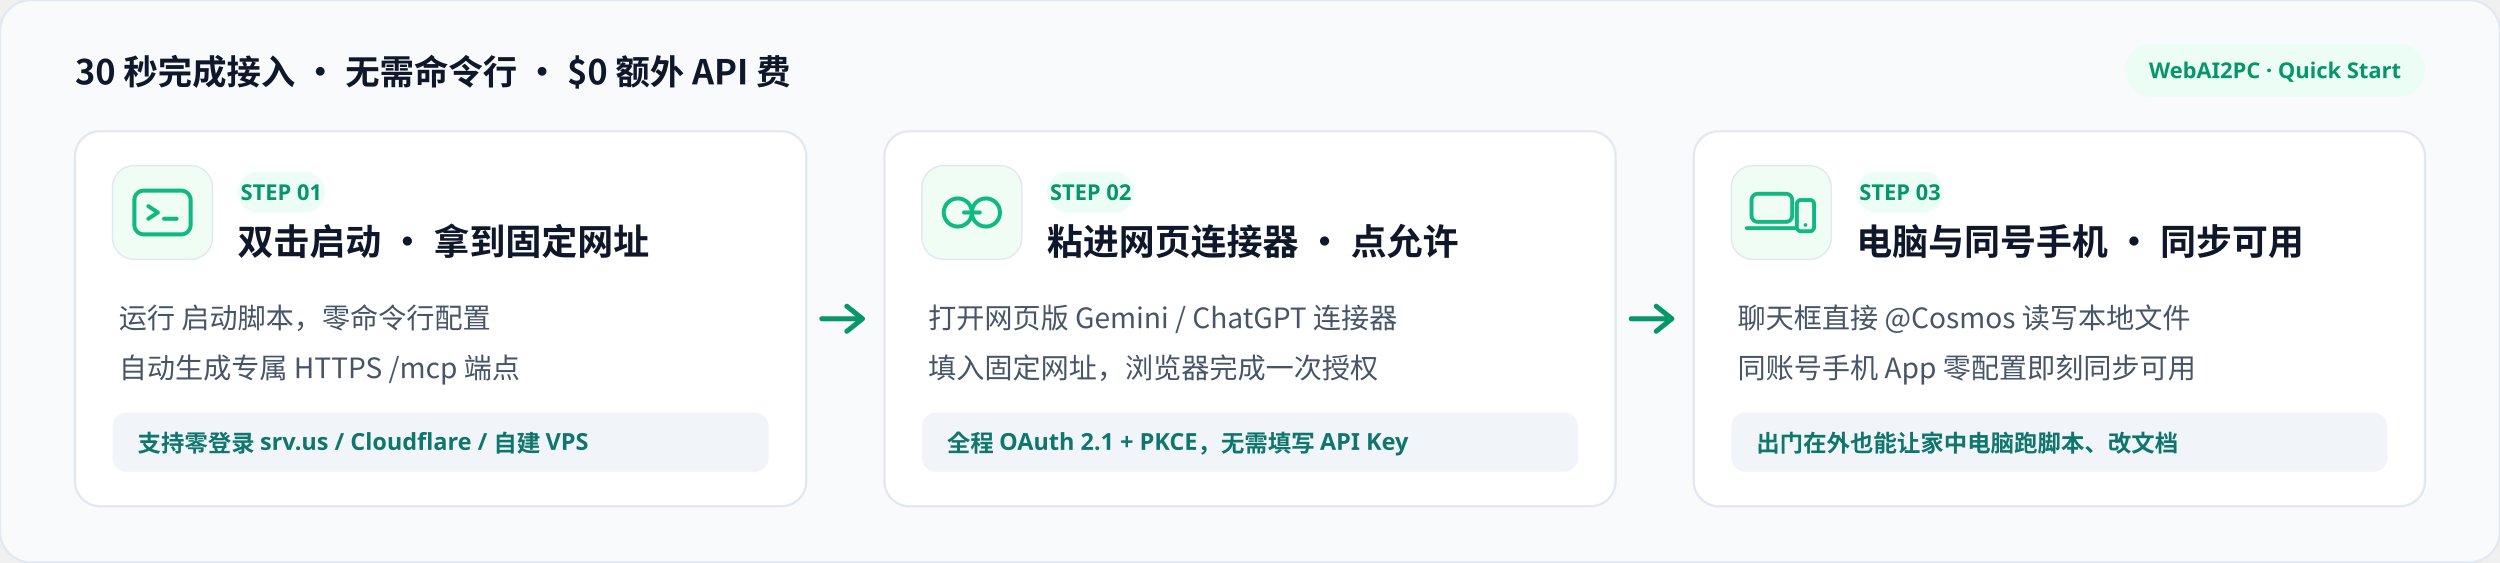
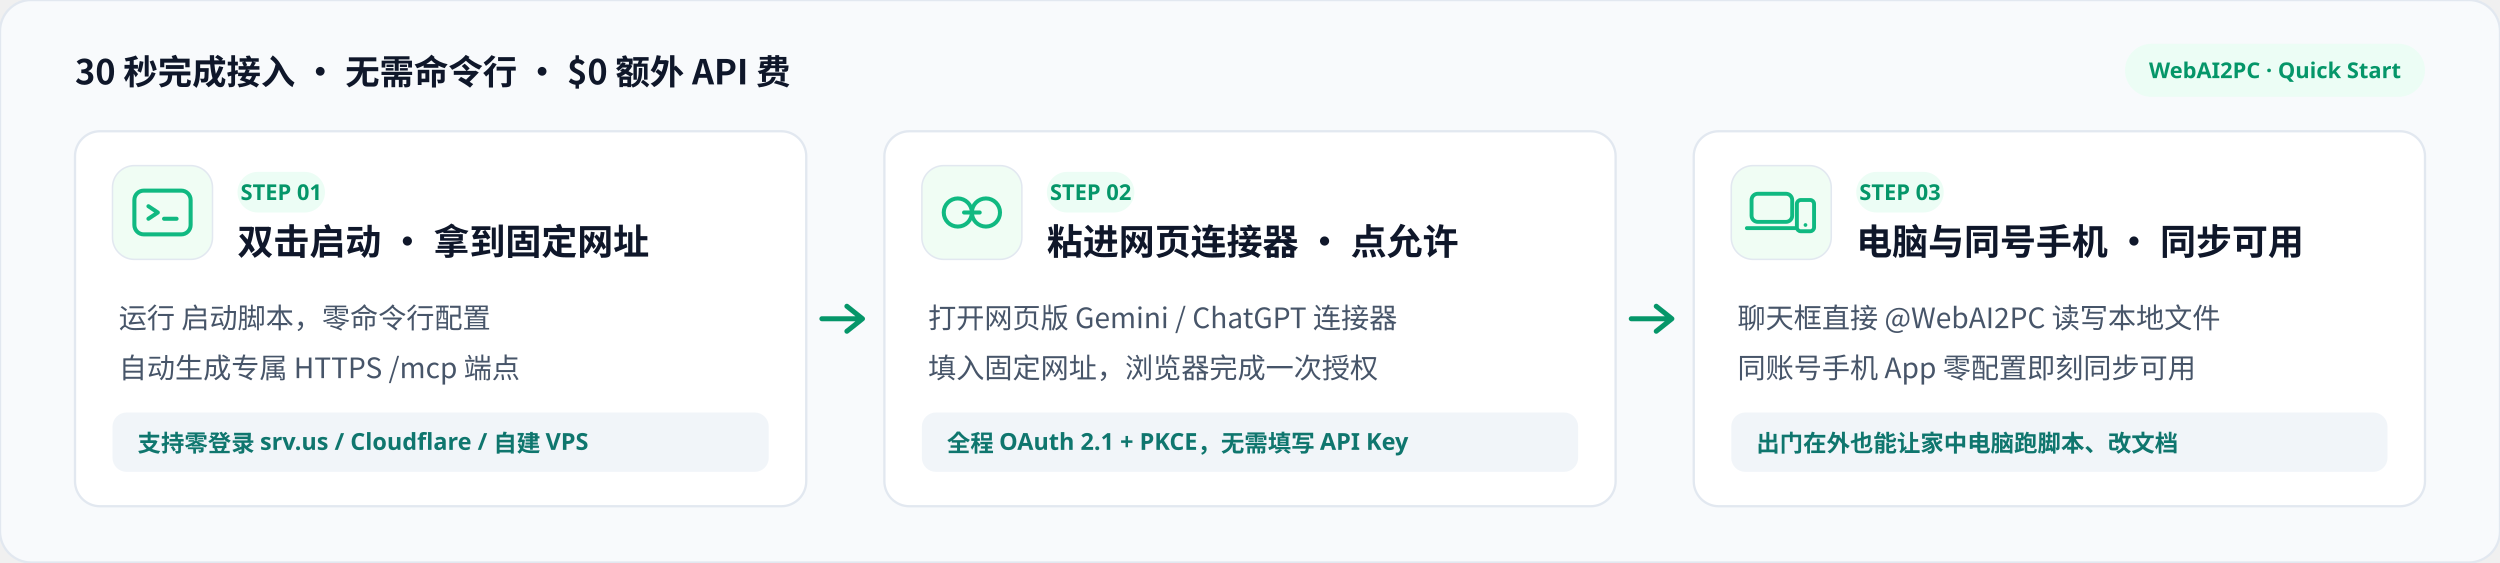
<svg xmlns="http://www.w3.org/2000/svg" viewBox="0 0 1600 360" width="1600" height="360">
  <rect width="1600" height="360" rx="20" fill="#F8FAFC" stroke="#E2E8F0" stroke-width="1.5" />
  <text x="48" y="54" font-family="PingFang SC, Microsoft YaHei, Noto Sans CJK SC, system-ui, sans-serif" font-size="22" font-weight="700" fill="#0F172A">30 秒完成接入 · 无需命令行 · $0 额外 API 费</text>
  <rect x="1360" y="28" width="192" height="34" rx="17" fill="#ECFDF5" />
  <text x="1456" y="50" text-anchor="middle" font-family="Segoe UI, PingFang SC, Microsoft YaHei, sans-serif" font-size="14" font-weight="700" fill="#059669">WebAI2PC · Quick Start</text>
  <rect x="48" y="84" width="468" height="240" rx="16" fill="#FFFFFF" stroke="#E2E8F0" stroke-width="1.5" />
  <g transform="translate(72,106)">
    <rect width="64" height="60" rx="14" fill="#F0FDF4" stroke="#E2E8F0" stroke-width="1" />
    <rect x="14" y="16" width="36" height="28" rx="6" fill="none" stroke="#10B981" stroke-width="2.6" />
    <path d="M23 26 L29 30 L23 34" fill="none" stroke="#10B981" stroke-width="2.6" stroke-linecap="round" stroke-linejoin="round" />
    <line x1="33" y1="34" x2="41" y2="34" stroke="#10B981" stroke-width="2.6" stroke-linecap="round" />
  </g>
  <rect x="152" y="110" width="56" height="26" rx="13" fill="#ECFDF5" />
  <text x="180" y="128" text-anchor="middle" font-family="Segoe UI, sans-serif" font-size="14" font-weight="800" fill="#059669">STEP 01</text>
  <text x="152" y="163" font-family="PingFang SC, Microsoft YaHei, Noto Sans CJK SC, system-ui, sans-serif" font-size="23" font-weight="700" fill="#0F172A">双击启动 · 拿到固定网址</text>
  <text x="76" y="210" font-family="PingFang SC, Microsoft YaHei, Noto Sans CJK SC, system-ui, sans-serif" font-size="18" fill="#475569">运行 启动脚本，零命令行配置</text>
  <text x="76" y="242" font-family="PingFang SC, Microsoft YaHei, Noto Sans CJK SC, system-ui, sans-serif" font-size="18" fill="#475569">自动生成专属 HTTPS /mcp 端点</text>
  <rect x="72" y="264" width="420" height="38" rx="9" fill="#F1F5F9" />
  <text x="88" y="289" font-family="PingFang SC, Microsoft YaHei, Consolas, sans-serif" font-size="15" font-weight="600" fill="#0F766E">支持零登录 srv.us / Cloudflare / 自建 VPS</text>
  <path d="M526 204 L550 204 M542 196 L552 204 L542 212" fill="none" stroke="#059669" stroke-width="3.2" stroke-linecap="round" stroke-linejoin="round" />
  <rect x="566" y="84" width="468" height="240" rx="16" fill="#FFFFFF" stroke="#E2E8F0" stroke-width="1.5" />
  <g transform="translate(590,106)">
    <rect width="64" height="60" rx="14" fill="#F0FDF4" stroke="#E2E8F0" stroke-width="1" />
    <rect x="14" y="21" width="18" height="18" rx="9" fill="none" stroke="#10B981" stroke-width="2.6" />
    <rect x="32" y="21" width="18" height="18" rx="9" fill="none" stroke="#10B981" stroke-width="2.6" />
    <line x1="27" y1="30" x2="37" y2="30" stroke="#10B981" stroke-width="2.6" stroke-linecap="round" />
  </g>
  <rect x="670" y="110" width="56" height="26" rx="13" fill="#ECFDF5" />
  <text x="698" y="128" text-anchor="middle" font-family="Segoe UI, sans-serif" font-size="14" font-weight="800" fill="#059669">STEP 02</text>
  <text x="670" y="163" font-family="PingFang SC, Microsoft YaHei, Noto Sans CJK SC, system-ui, sans-serif" font-size="23" font-weight="700" fill="#0F172A">粘进网页连接器 · 点允许</text>
  <text x="594" y="210" font-family="PingFang SC, Microsoft YaHei, Noto Sans CJK SC, system-ui, sans-serif" font-size="18" fill="#475569">打开网页版 Gemini / ChatGPT 连接器</text>
  <text x="594" y="242" font-family="PingFang SC, Microsoft YaHei, Noto Sans CJK SC, system-ui, sans-serif" font-size="18" fill="#475569">填入固定网址，浏览器完成一次授权</text>
  <rect x="590" y="264" width="420" height="38" rx="9" fill="#F1F5F9" />
  <text x="606" y="289" font-family="PingFang SC, Microsoft YaHei, Consolas, sans-serif" font-size="15" font-weight="600" fill="#0F766E">全程 OAuth 2.1 + PKCE，无需填写 API Key</text>
  <path d="M1044 204 L1068 204 M1060 196 L1070 204 L1060 212" fill="none" stroke="#059669" stroke-width="3.2" stroke-linecap="round" stroke-linejoin="round" />
  <rect x="1084" y="84" width="468" height="240" rx="16" fill="#FFFFFF" stroke="#E2E8F0" stroke-width="1.5" />
  <g transform="translate(1108,106)">
    <rect width="64" height="60" rx="14" fill="#F0FDF4" stroke="#E2E8F0" stroke-width="1" />
    <rect x="13" y="18" width="26" height="18" rx="4" fill="none" stroke="#10B981" stroke-width="2.5" />
    <line x1="10" y1="40" x2="42" y2="40" stroke="#10B981" stroke-width="2.5" stroke-linecap="round" />
    <rect x="42" y="22" width="11" height="20" rx="2.5" fill="#F0FDF4" stroke="#10B981" stroke-width="2.5" />
    <circle cx="47.5" cy="38" r="1.2" fill="#10B981" />
  </g>
  <rect x="1188" y="110" width="56" height="26" rx="13" fill="#ECFDF5" />
  <text x="1216" y="128" text-anchor="middle" font-family="Segoe UI, sans-serif" font-size="14" font-weight="800" fill="#059669">STEP 03</text>
  <text x="1188" y="163" font-family="PingFang SC, Microsoft YaHei, Noto Sans CJK SC, system-ui, sans-serif" font-size="23" font-weight="700" fill="#0F172A">电脑与同号手机 · 同步可用</text>
-   <text x="1112" y="210" font-family="PingFang SC, Microsoft YaHei, Noto Sans CJK SC, system-ui, sans-serif" font-size="18" fill="#475569">聊天框直接 @Cosmos 读写本地文件</text>
+   <text x="1112" y="210" font-family="PingFang SC, Microsoft YaHei, Noto Sans CJK SC, system-ui, sans-serif" font-size="18" fill="#475569">聊天框直接 @WebAI2PC 读写本地文件</text>
  <text x="1112" y="242" font-family="PingFang SC, Microsoft YaHei, Noto Sans CJK SC, system-ui, sans-serif" font-size="18" fill="#475569">同账号手机 App 零配置即刻同步可用</text>
  <rect x="1108" y="264" width="420" height="38" rx="9" fill="#F1F5F9" />
  <text x="1124" y="289" font-family="PingFang SC, Microsoft YaHei, Consolas, sans-serif" font-size="15" font-weight="600" fill="#0F766E">出门在外也能让家中电脑跑脚本、改文档</text>
</svg>
